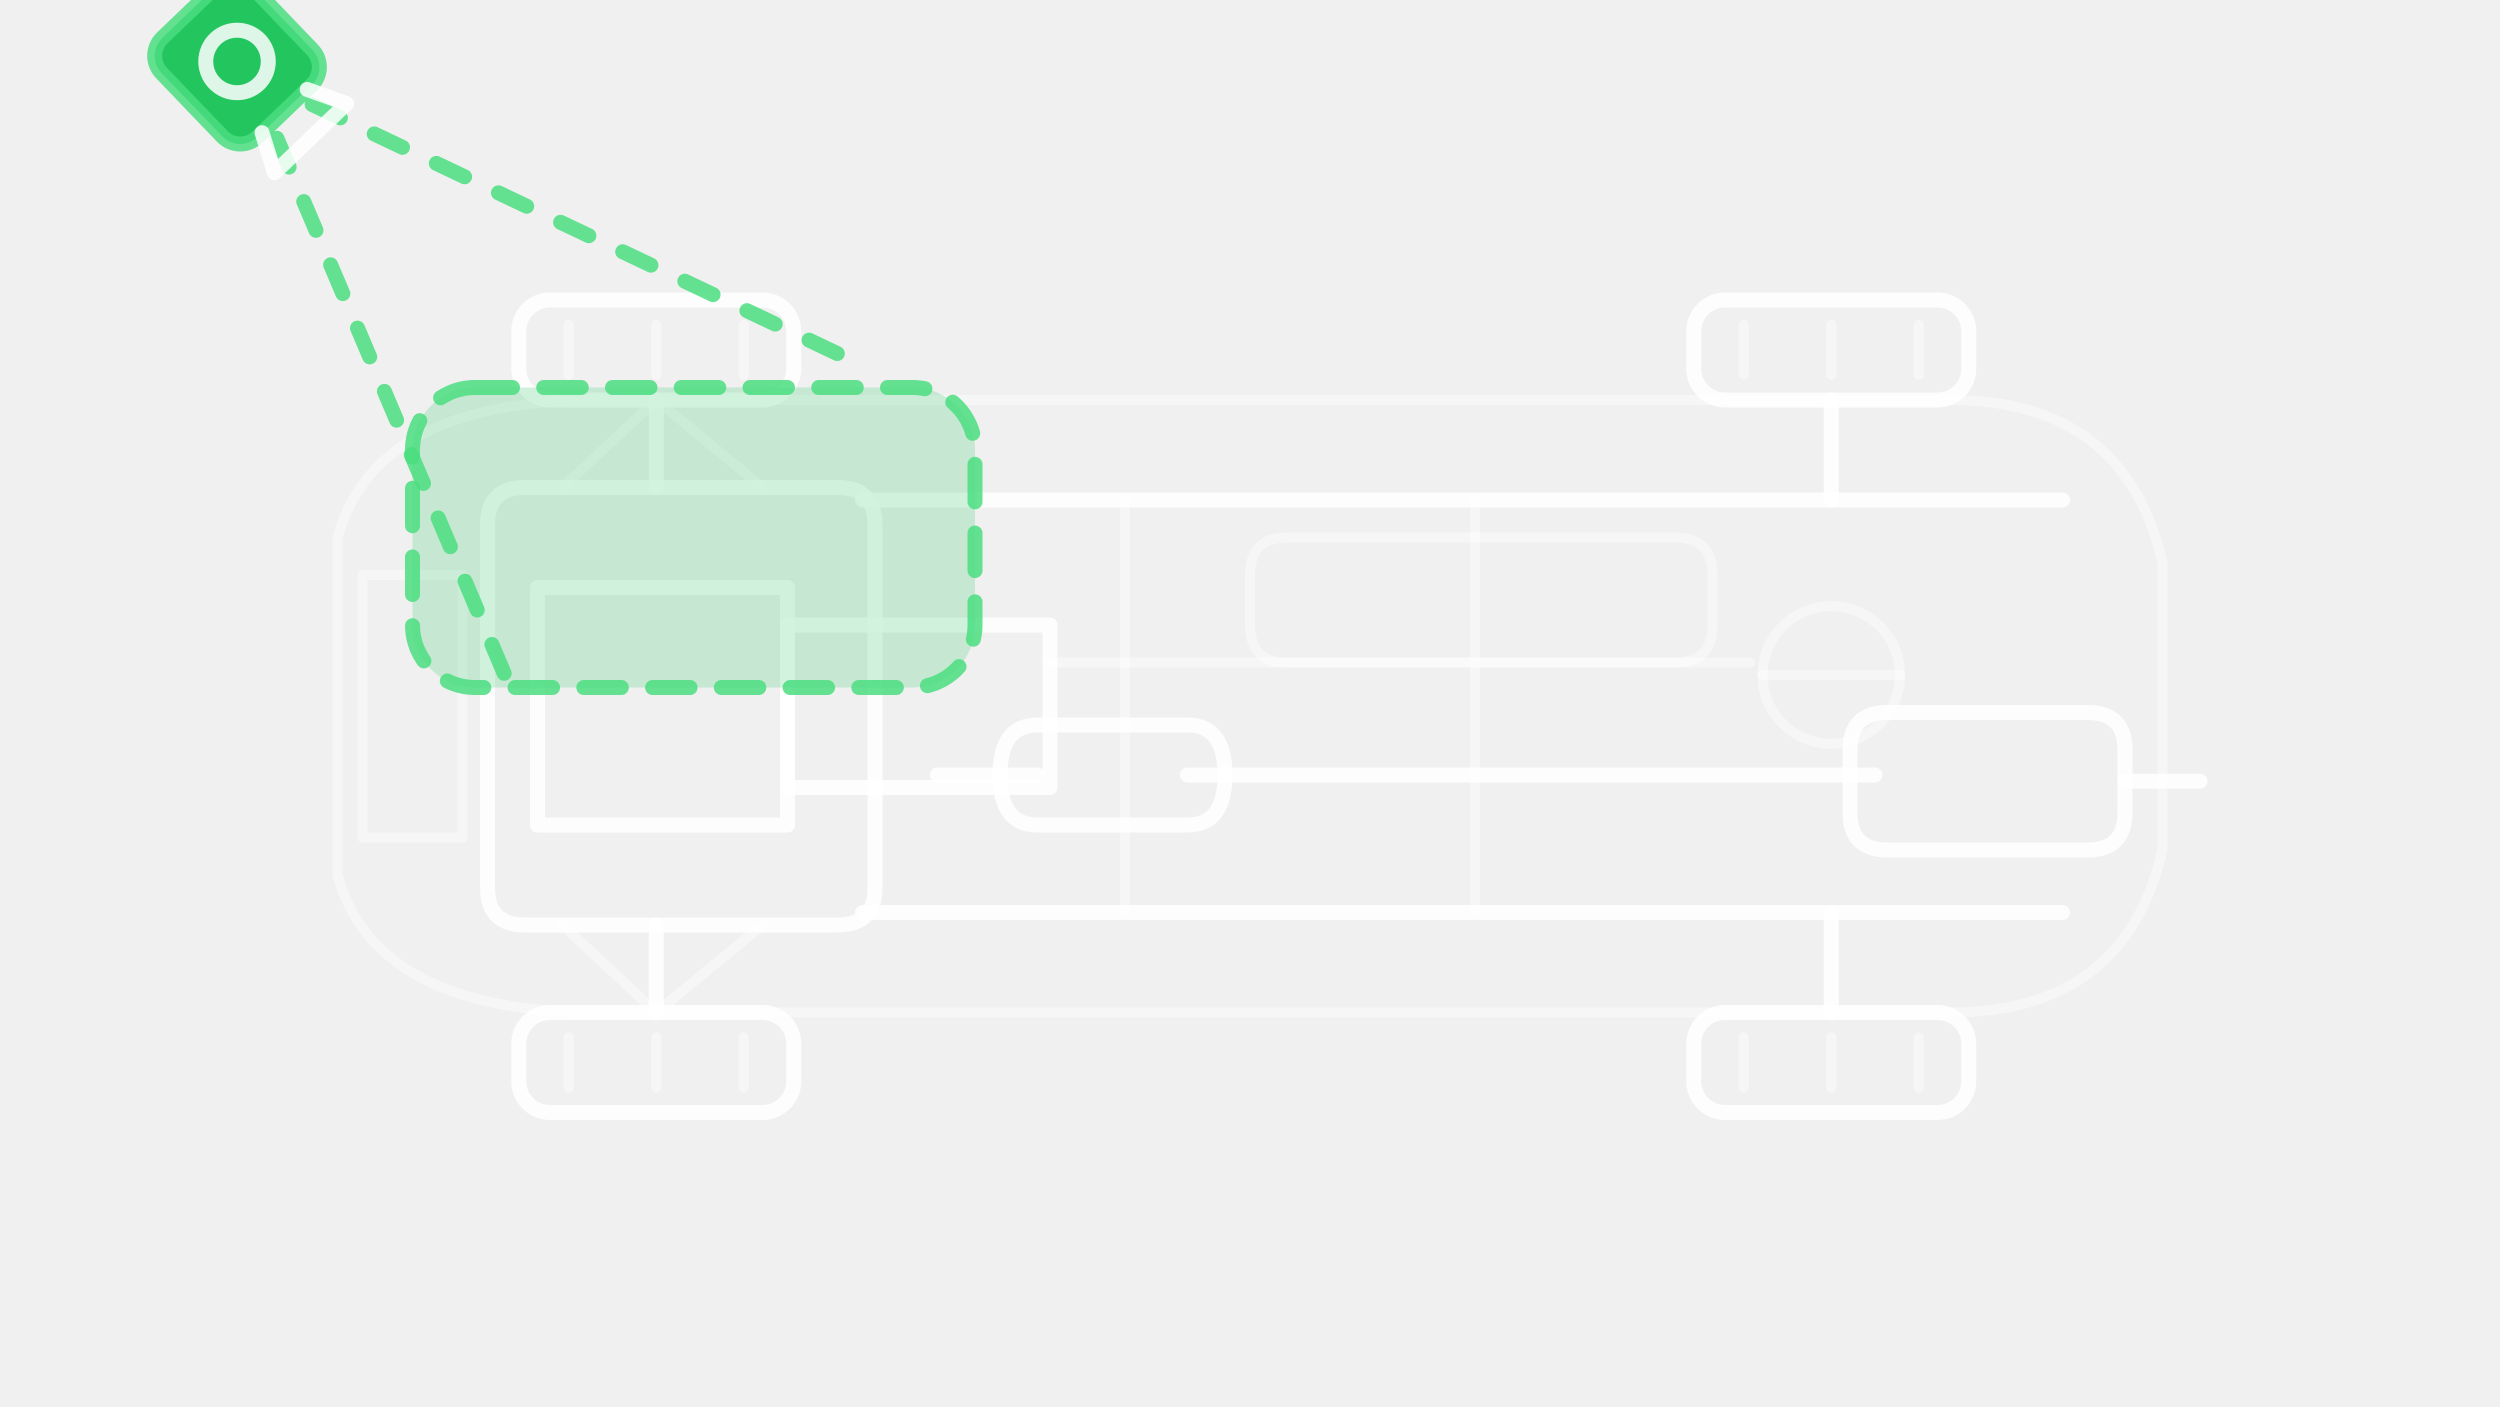
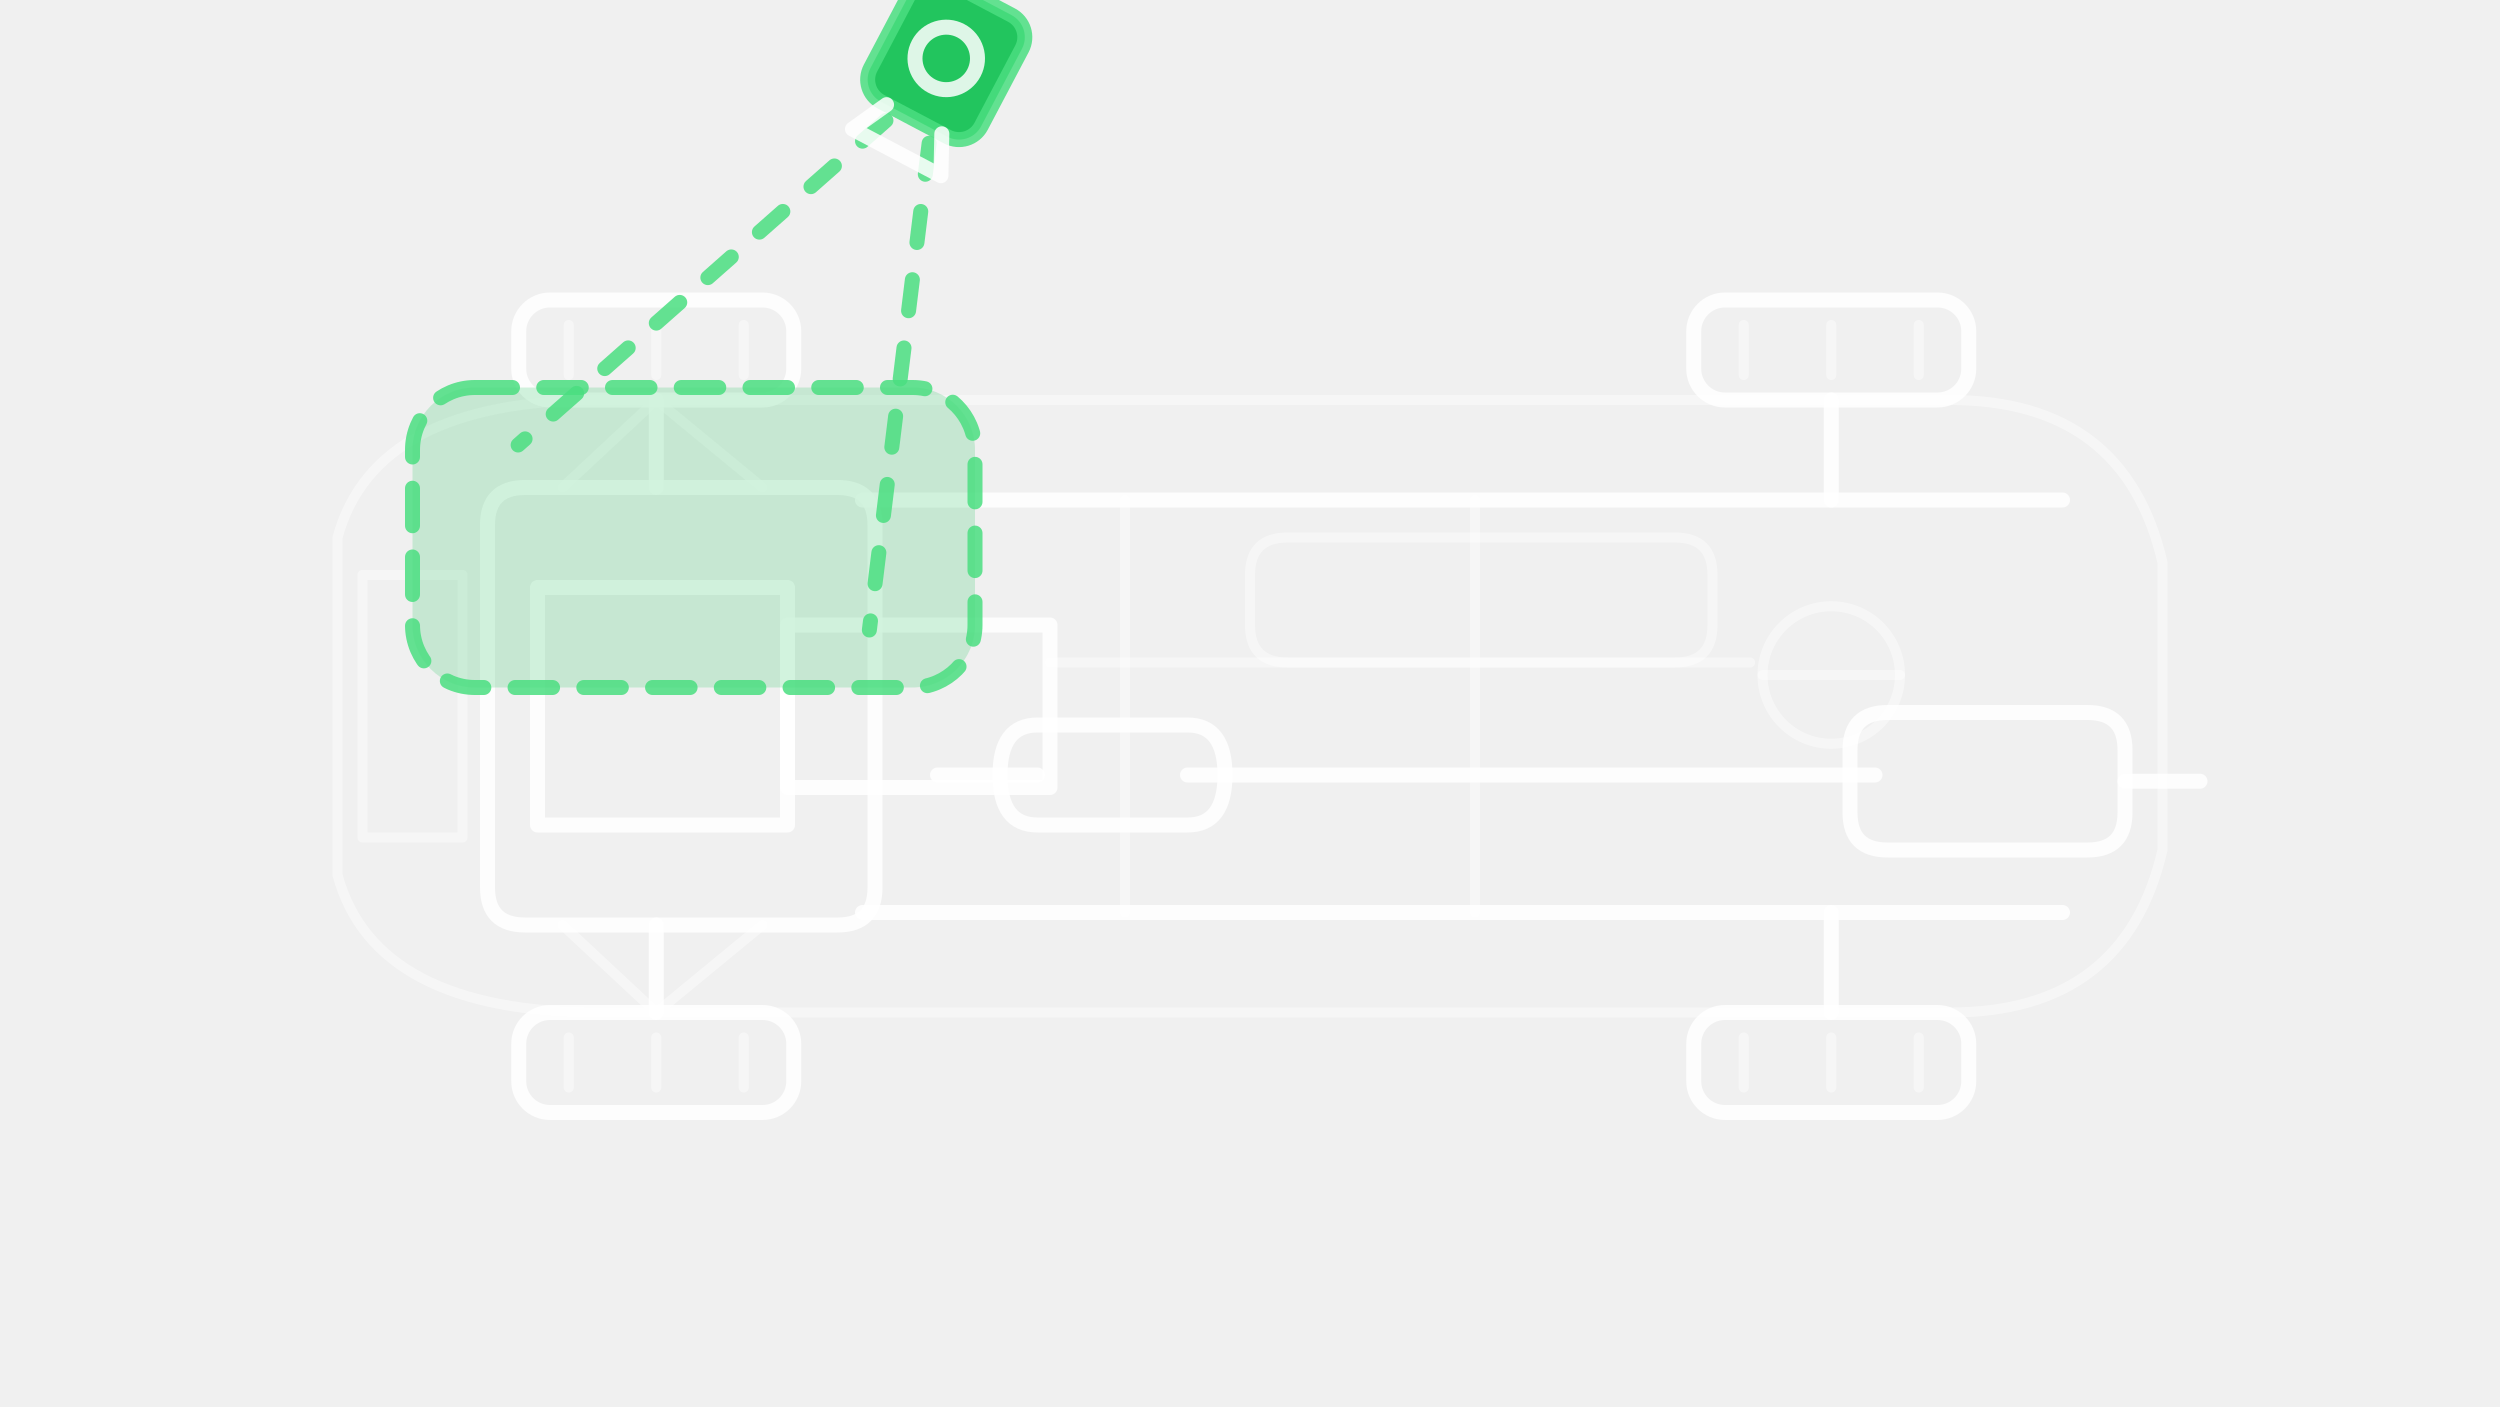
<svg xmlns="http://www.w3.org/2000/svg" viewBox="0 0 400 225" width="400" height="225" fill="none" stroke="#ffffff" stroke-opacity=".85" stroke-width="2.4" stroke-linecap="round" stroke-linejoin="round" color="#ffffff">
  <path class="pl" d="M96 64H312Q340 64 346 90V136Q340 162 312 162H96Q60 162 54 140V86Q60 64 96 64Z" stroke-width="1.6" opacity="0.5" />
  <rect x="83" y="48" width="44" height="16" rx="5" />
  <path class="pl" d="M91 52V60M105 52V60M119 52V60" stroke-width="1.6" opacity="0.5" />
  <rect x="83" y="162" width="44" height="16" rx="5" />
  <path class="pl" d="M91 166V174M105 166V174M119 166V174" stroke-width="1.6" opacity="0.5" />
  <rect x="271" y="48" width="44" height="16" rx="5" />
  <path class="pl" d="M279 52V60M293 52V60M307 52V60" stroke-width="1.6" opacity="0.5" />
  <rect x="271" y="162" width="44" height="16" rx="5" />
  <path class="pl" d="M279 166V174M293 166V174M307 166V174" stroke-width="1.6" opacity="0.5" />
  <path d="M138 80H330M138 146H330" />
  <path class="pl" d="M180 80V146M236 80V146" stroke-width="1.6" opacity="0.5" />
  <path d="M78 84Q78 78 84 78H134Q140 78 140 84V142Q140 148 134 148H84Q78 148 78 142Z" />
  <path class="pl" d="M90 78L105 64L122 78M90 148L105 162L122 148" stroke-width="1.6" opacity="0.5" />
  <path d="M105 64V78M105 148V162M293 64V80M293 146V162" />
  <path class="pl" d="M58 92H74V134H58Z" stroke-width="1.6" opacity="0.5" />
  <path d="M86 94H126V132H86Z" />
  <path d="M126 100H168V126H126Z" />
  <path class="pl" d="M168 106H280" stroke-width="1.6" opacity="0.5" />
  <circle class="pl" cx="293" cy="108" r="11" stroke-width="1.6" opacity="0.5" />
  <path class="pl" d="M282 108H304" stroke-width="1.6" opacity="0.5" />
  <path d="M150 124H166M190 124H300" />
  <path d="M166 116H190Q196 116 196 124Q196 132 190 132H166Q160 132 160 124Q160 116 166 116Z" />
  <path d="M302 114H334Q340 114 340 120V130Q340 136 334 136H302Q296 136 296 130V120Q296 114 302 114Z" />
  <path d="M340 125H352" />
  <path class="pl" d="M206 86H268Q274 86 274 92V100Q274 106 268 106H206Q200 106 200 100V92Q200 86 206 86Z" stroke-width="1.6" opacity="0.5" />
  <rect class="hl" x="66" y="62" width="90" height="48" rx="10" stroke-dasharray="6 5" stroke="#4ade80" fill="#22c55e" fill-opacity="0.2" />
-   <path class="hl ln" d="M40 12L82.9 113M40 12L139.1 59" stroke-dasharray="5 6" stroke="#4ade80" fill="none" />
-   <g transform="translate(40 12) rotate(46.2)">
+   <path class="hl ln" d="M150 12L82.9 71.2M150 12L139.1 100.8" stroke-dasharray="5 6" stroke="#4ade80" fill="none" />
+   <g transform="translate(150 12) rotate(117.8)">
    <rect class="hlc" x="-14" y="-10" width="22" height="20" rx="4" stroke="#4ade80" fill="#22c55e" />
    <circle cx="-3" cy="0" r="5" />
    <path d="M8 -5L14 -8V8L8 5" />
  </g>
</svg>
